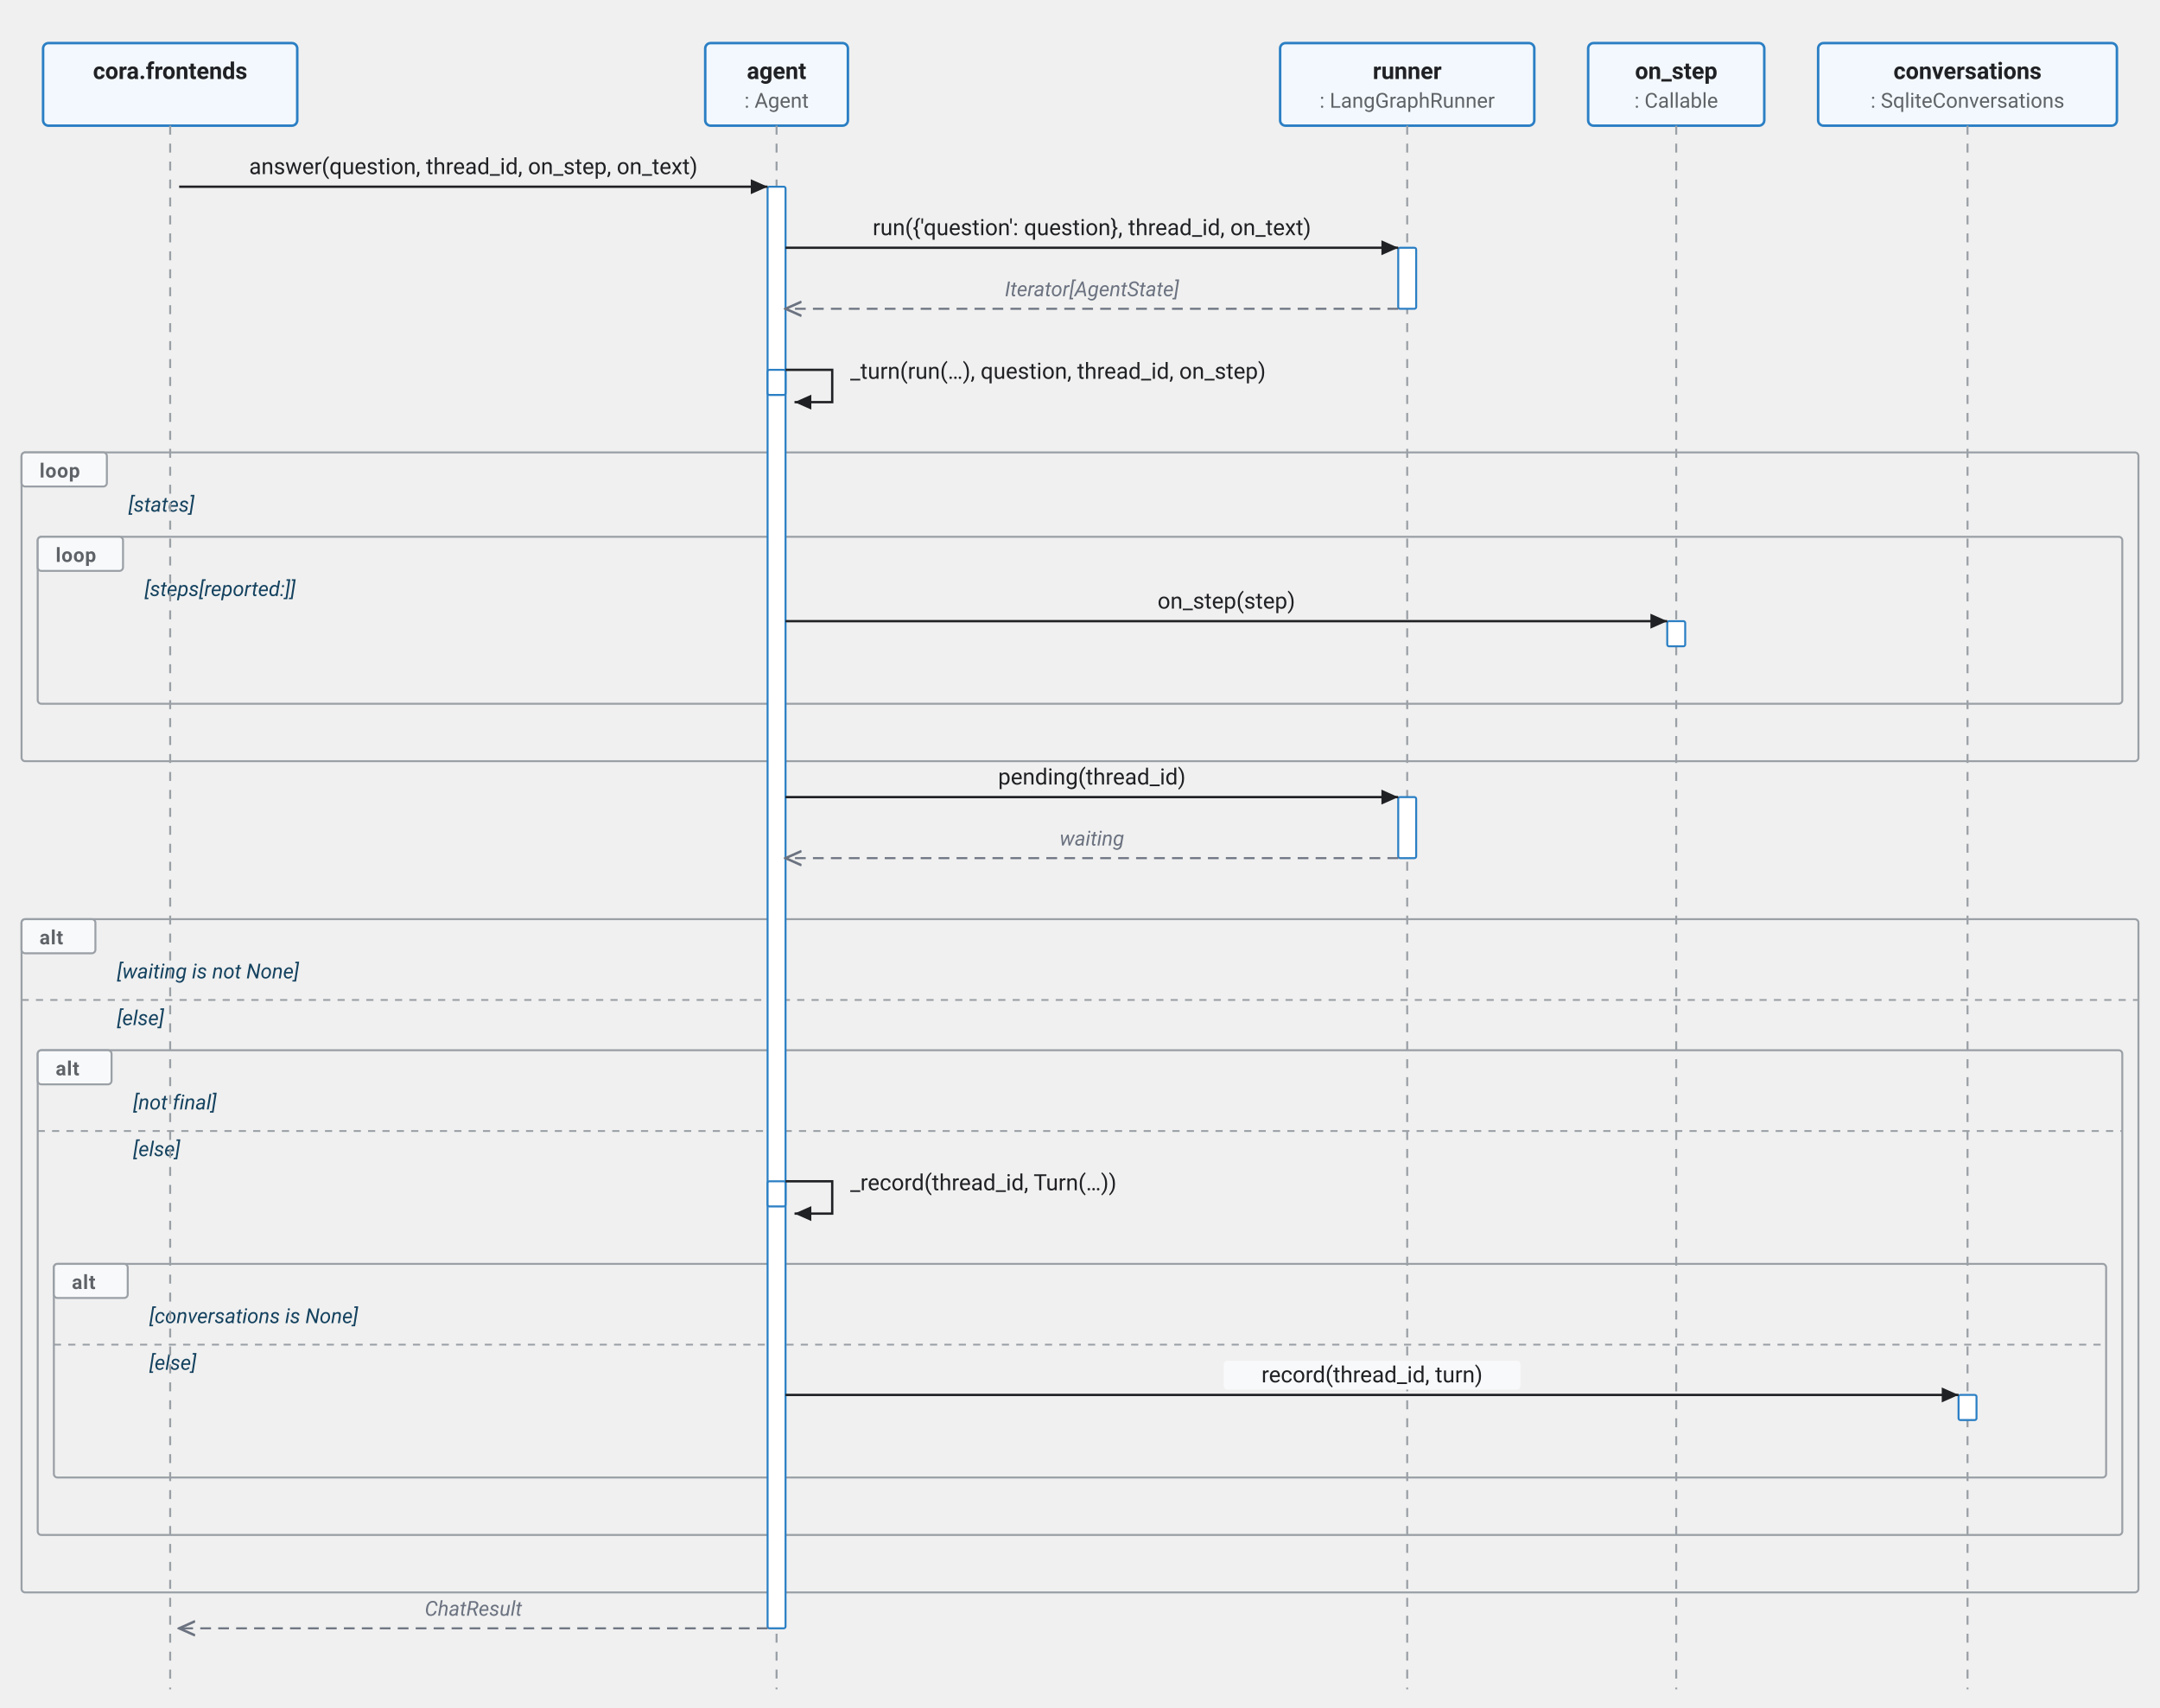
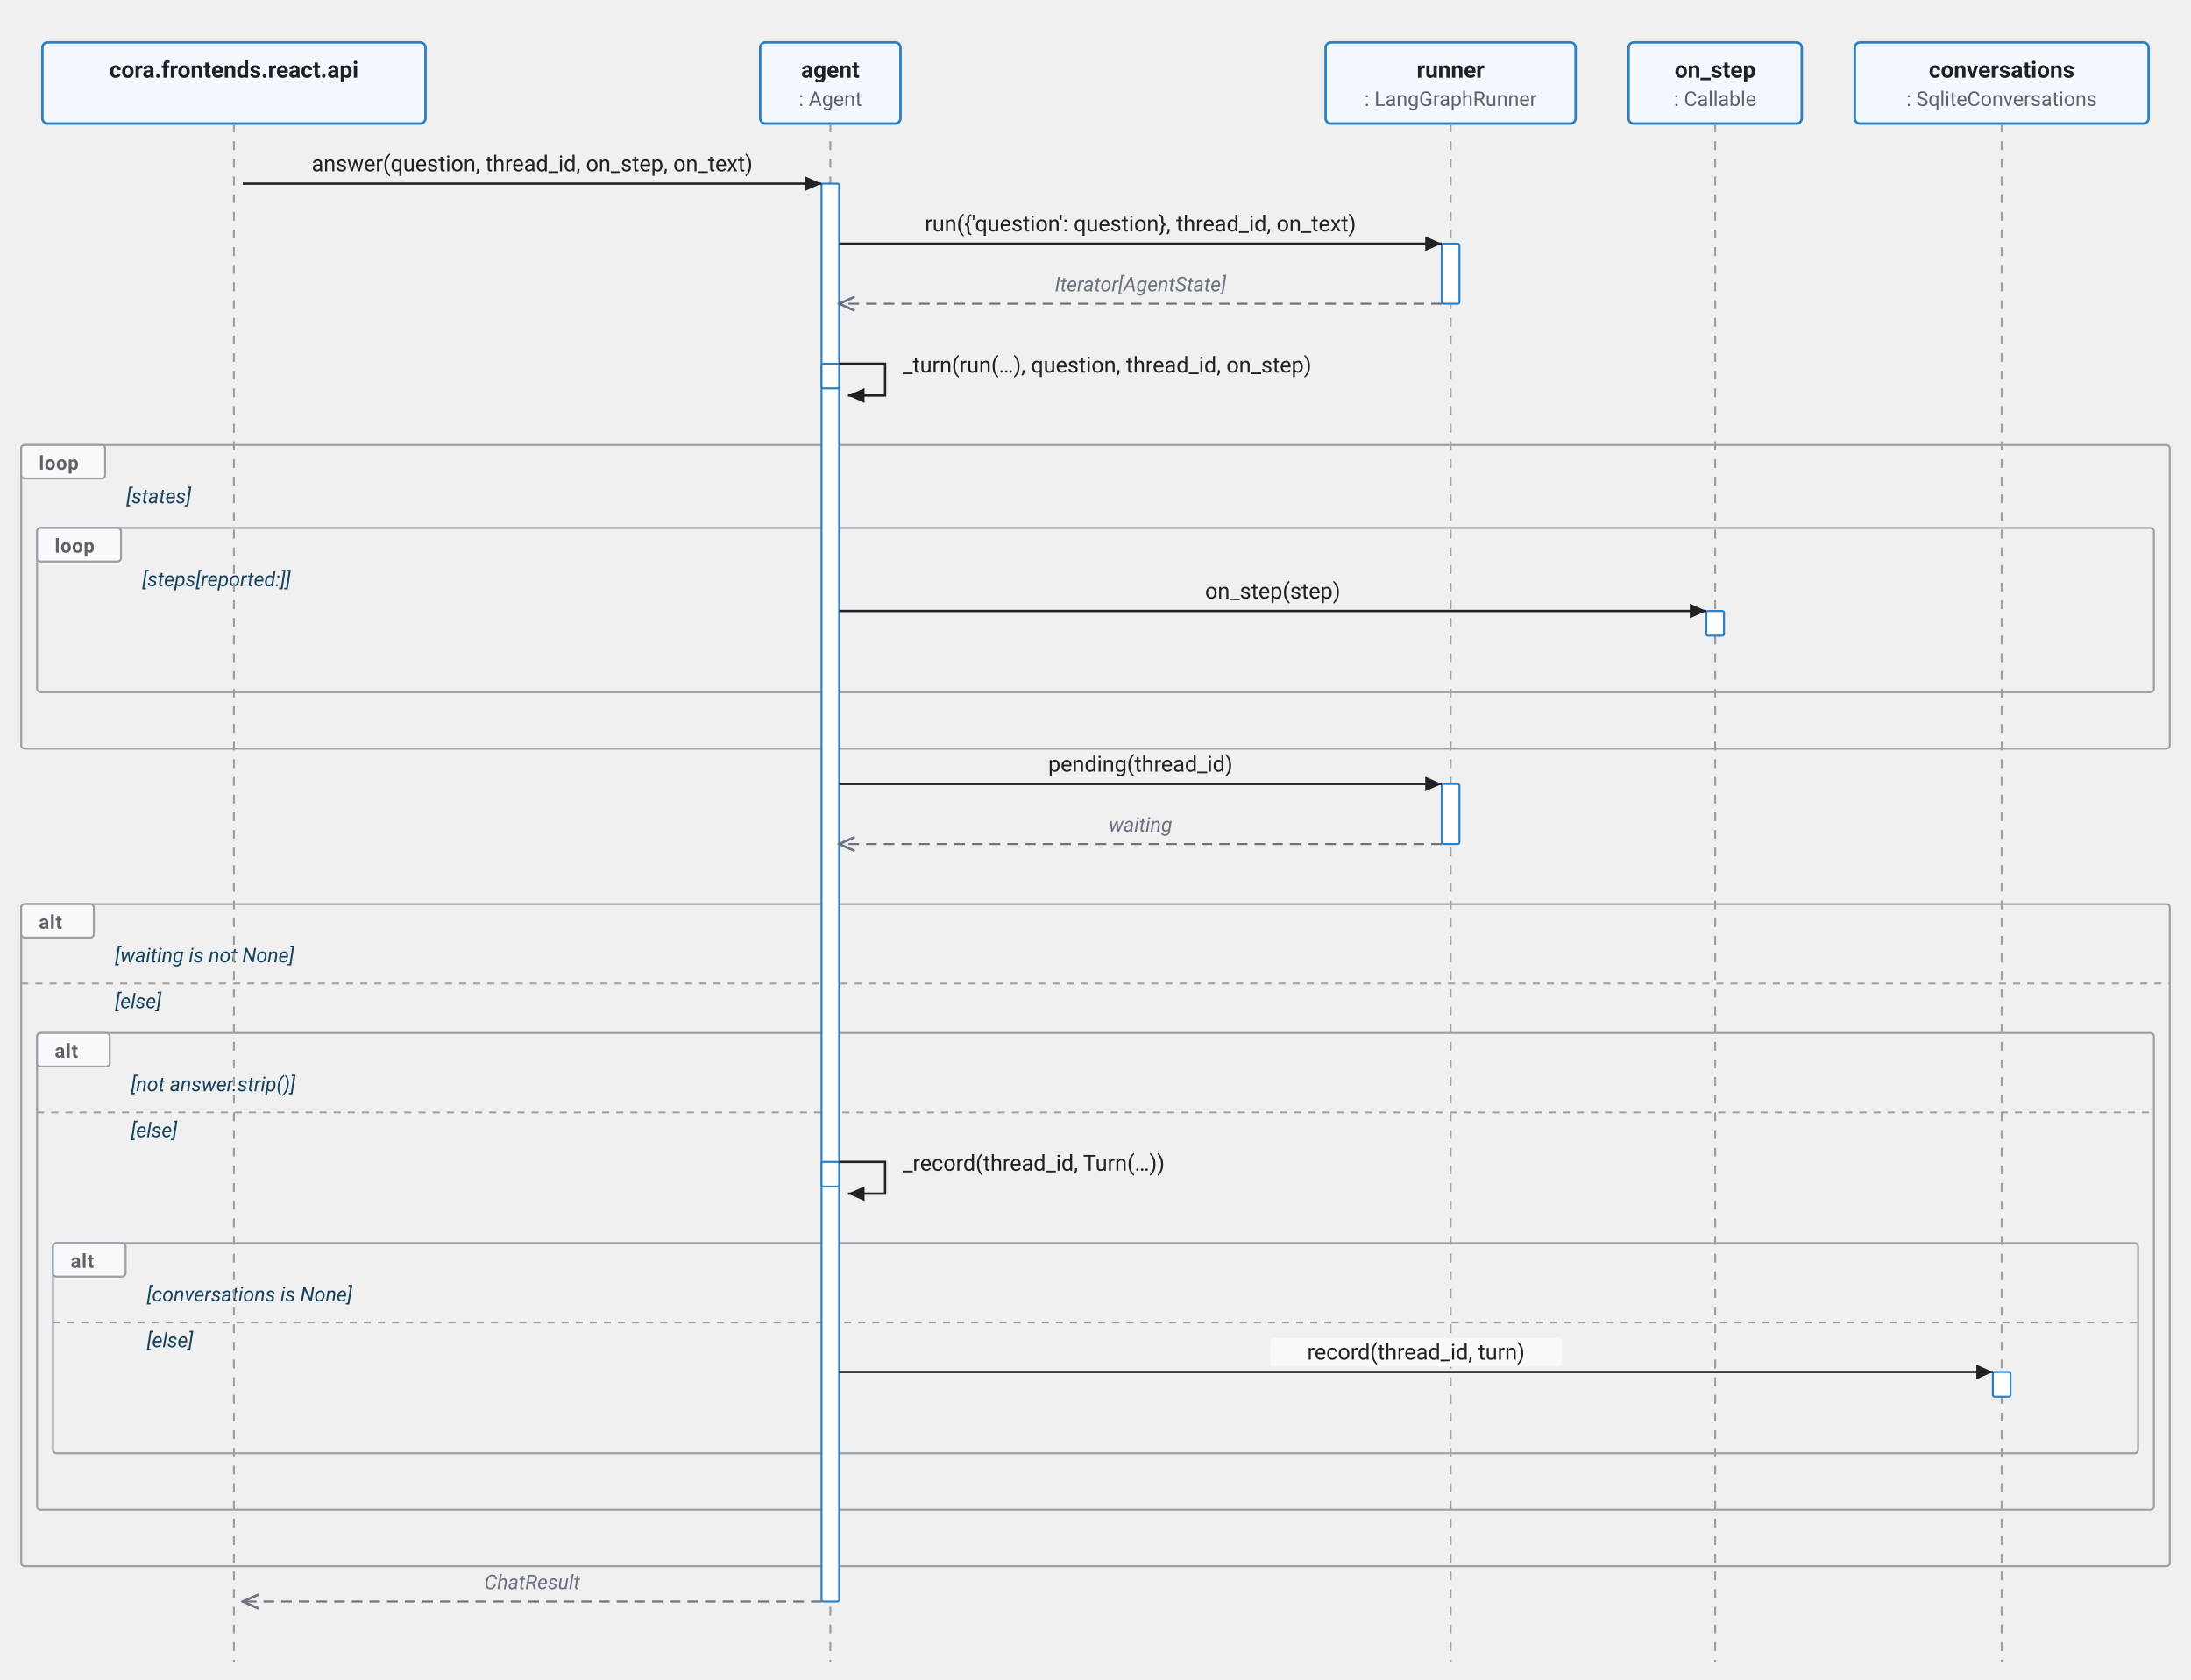
- <svg xmlns="http://www.w3.org/2000/svg" viewBox="0 0 1203.07 951" width="1203.07" height="951" role="img" aria-label="A UML sequence diagram of turn: 7 messages between cora.frontends, agent: Agent, runner: LangGraphRunner, on_step: Callable, conversations: SqliteConversations. Generated by scripts/gen_session_maps.py.">
+ <svg xmlns="http://www.w3.org/2000/svg" viewBox="0 0 1240.78 951" width="1240.78" height="951" role="img" aria-label="A UML sequence diagram of turn: 7 messages between cora.frontends.react.api, agent: Agent, runner: LangGraphRunner, on_step: Callable, conversations: SqliteConversations. Generated by scripts/gen_session_maps.py.">
  <style>
    text { font: 13px/1.4 -apple-system, "Segoe UI", Roboto, sans-serif; fill: #202124 }
    .role { font-weight: 600 }
    .kind { font-size: 11.5px; fill: #5f6368 }
    .head { fill: #f2f8fd; stroke: #2b7fc4; stroke-width: 1.4 }
    .life { stroke: #9aa0a6; stroke-width: 1.1; stroke-dasharray: 5 5 }
    .bar { fill: #ffffff; stroke: #2b7fc4; stroke-width: 1.1 }
    .send { stroke: #202124; stroke-width: 1.3; fill: none; marker-end: url(#sent) }
    .back { stroke: #6b7280; stroke-width: 1.1; fill: none;
            stroke-dasharray: 6 4; marker-end: url(#answered) }
    .said { font-size: 12.5px }
    .sheet { fill: #f8f9fa; stroke: none }
    .answer { font-size: 11.5px; fill: #6b7280; font-style: italic }
    .frame { fill: none; stroke: #9aa0a6; stroke-width: 1.1 }
    .tab { fill: #f8f9fa; stroke: #9aa0a6; stroke-width: 1.1 }
    .operator { font-size: 11px; font-weight: 600; fill: #5f6368;
                letter-spacing: .03em }
    .guard { font-size: 11.5px; fill: #14425f; font-style: italic }
    .split { stroke: #9aa0a6; stroke-width: 1; stroke-dasharray: 4 4; fill: none }
    @media (prefers-color-scheme: dark) {
      text { fill: #e8eaed }
      .kind { fill: #9aa0a6 }
      .head { fill: #10283a; stroke: #6fb6ea }
      .bar { fill: #303134; stroke: #6fb6ea }
      .send { stroke: #e8eaed }
      .sheet { fill: #2b2c2f }
      .back { stroke: #bdc1c6 }
      .answer { fill: #bdc1c6 }
      .frame, .split { stroke: #bdc1c6 }
      .tab { fill: #2b2c2f; stroke: #bdc1c6 }
      .operator { fill: #bdc1c6 }
      .guard { fill: #cfe6f7 }
    }
  </style>
  <defs>
    <marker id="sent" viewBox="0 0 10 10" refX="9" refY="5" markerWidth="8" markerHeight="8" orient="auto-start-reverse">
      <path d="M 0 1 L 9 5 L 0 9 z" fill="context-stroke" />
    </marker>
    <marker id="answered" viewBox="0 0 10 10" refX="9" refY="5" markerWidth="9" markerHeight="9" orient="auto-start-reverse">
      <path d="M 0 1 L 9 5 L 0 9" fill="none" stroke="context-stroke" stroke-width="1.4" />
    </marker>
  </defs>
-   <rect x="21" y="299" width="1161.07" height="93" rx="2" class="frame" />
+   <rect x="21" y="299" width="1198.78" height="93" rx="2" class="frame" />
  <rect x="21" y="299" width="47.52" height="19" rx="2" class="tab" />
  <text x="31" y="313" class="operator" text-anchor="start">loop</text>
  <text x="80.52" y="332" class="guard" text-anchor="start">[steps[reported:]]</text>
-   <rect x="12" y="252" width="1179.07" height="172" rx="2" class="frame" />
+   <rect x="12" y="252" width="1216.78" height="172" rx="2" class="frame" />
  <rect x="12" y="252" width="47.52" height="19" rx="2" class="tab" />
  <text x="22" y="266" class="operator" text-anchor="start">loop</text>
  <text x="71.52" y="285" class="guard" text-anchor="start">[states]</text>
-   <rect x="30" y="704" width="1143.07" height="119" rx="2" class="frame" />
+   <rect x="30" y="704" width="1180.78" height="119" rx="2" class="frame" />
  <rect x="30" y="704" width="41.14" height="19" rx="2" class="tab" />
  <text x="40" y="718" class="operator" text-anchor="start">alt</text>
  <text x="83.14" y="737" class="guard" text-anchor="start">[conversations is None]</text>
-   <path d="M 30 749 L 1173.07 749" class="split" />
+   <path d="M 30 749 L 1210.78 749" class="split" />
  <text x="83.14" y="763" class="guard" text-anchor="start">[else]</text>
-   <rect x="21" y="585" width="1161.07" height="270" rx="2" class="frame" />
+   <rect x="21" y="585" width="1198.78" height="270" rx="2" class="frame" />
  <rect x="21" y="585" width="41.14" height="19" rx="2" class="tab" />
  <text x="31" y="599" class="operator" text-anchor="start">alt</text>
-   <text x="74.14" y="618" class="guard" text-anchor="start">[not final]</text>
-   <path d="M 21 630 L 1182.07 630" class="split" />
+   <text x="74.14" y="618" class="guard" text-anchor="start">[not answer.strip()]</text>
+   <path d="M 21 630 L 1219.78 630" class="split" />
  <text x="74.14" y="644" class="guard" text-anchor="start">[else]</text>
-   <rect x="12" y="512" width="1179.07" height="375" rx="2" class="frame" />
+   <rect x="12" y="512" width="1216.78" height="375" rx="2" class="frame" />
  <rect x="12" y="512" width="41.14" height="19" rx="2" class="tab" />
  <text x="22" y="526" class="operator" text-anchor="start">alt</text>
  <text x="65.14" y="545" class="guard" text-anchor="start">[waiting is not None]</text>
-   <path d="M 12 557 L 1191.07 557" class="split" />
+   <path d="M 12 557 L 1228.78 557" class="split" />
  <text x="65.14" y="571" class="guard" text-anchor="start">[else]</text>
-   <rect x="24" y="24" width="141.56" height="46" rx="3" class="head" />
-   <text x="94.78" y="44" class="role" text-anchor="middle">cora.frontends</text>
-   <path d="M 94.78 70 L 94.78 941" class="life" />
-   <rect x="392.795" y="24" width="79.47" height="46" rx="3" class="head" />
-   <text x="432.53" y="44" class="role" text-anchor="middle">agent</text>
-   <text x="432.53" y="60" class="kind" text-anchor="middle">: Agent</text>
-   <path d="M 432.53 70 L 432.53 941" class="life" />
-   <rect x="712.995" y="24" width="141.57" height="46" rx="3" class="head" />
-   <text x="783.78" y="44" class="role" text-anchor="middle">runner</text>
-   <text x="783.78" y="60" class="kind" text-anchor="middle">: LangGraphRunner</text>
-   <path d="M 783.78 70 L 783.78 941" class="life" />
-   <rect x="884.565" y="24" width="98.1" height="46" rx="3" class="head" />
-   <text x="933.615" y="44" class="role" text-anchor="middle">on_step</text>
-   <text x="933.615" y="60" class="kind" text-anchor="middle">: Callable</text>
-   <path d="M 933.615 70 L 933.615 941" class="life" />
-   <rect x="1012.66" y="24" width="166.41" height="46" rx="3" class="head" />
-   <text x="1095.87" y="44" class="role" text-anchor="middle">conversations</text>
-   <text x="1095.87" y="60" class="kind" text-anchor="middle">: SqliteConversations</text>
-   <path d="M 1095.87 70 L 1095.87 941" class="life" />
-   <rect x="778.78" y="138" width="10" height="34" rx="1" class="bar" />
-   <rect x="778.78" y="444" width="10" height="34" rx="1" class="bar" />
-   <rect x="427.53" y="104" width="10" height="803" rx="1" class="bar" />
-   <rect x="427.53" y="206" width="10" height="14" rx="1" class="bar" />
-   <rect x="928.615" y="346" width="10" height="14" rx="1" class="bar" />
-   <rect x="427.53" y="658" width="10" height="14" rx="1" class="bar" />
-   <rect x="1090.87" y="777" width="10" height="14" rx="1" class="bar" />
-   <path d="M 99.78 104 L 427.53 104" class="send" />
-   <text x="263.655" y="97" class="said" text-anchor="middle">answer(question, thread_id, on_step, on_text)</text>
-   <path d="M 437.53 138 L 778.78 138" class="send" />
-   <text x="608.155" y="131" class="said" text-anchor="middle">run({'question': question}, thread_id, on_text)</text>
-   <path d="M 778.78 172 L 437.53 172" class="back" />
-   <text x="608.155" y="165" class="answer" text-anchor="middle">Iterator[AgentState]</text>
-   <path d="M 437.53 206 L 463.53 206 L 463.53 224 L 442.53 224" class="send" />
-   <text x="473.53" y="211" class="said" text-anchor="start">_turn(run(…), question, thread_id, on_step)</text>
-   <path d="M 437.53 346 L 928.615 346" class="send" />
-   <text x="683.072" y="339" class="said" text-anchor="middle">on_step(step)</text>
-   <path d="M 437.53 444 L 778.78 444" class="send" />
-   <text x="608.155" y="437" class="said" text-anchor="middle">pending(thread_id)</text>
-   <path d="M 778.78 478 L 437.53 478" class="back" />
-   <text x="608.155" y="471" class="answer" text-anchor="middle">waiting</text>
-   <path d="M 437.53 658 L 463.53 658 L 463.53 676 L 442.53 676" class="send" />
-   <text x="473.53" y="663" class="said" text-anchor="start">_record(thread_id, Turn(…))</text>
-   <path d="M 437.53 777 L 1090.87 777" class="send" />
-   <rect x="681.575" y="758" width="165.25" height="16" rx="2" class="sheet" />
-   <text x="764.2" y="770" class="said" text-anchor="middle">record(thread_id, turn)</text>
-   <path d="M 427.53 907 L 99.78 907" class="back" />
-   <text x="263.655" y="900" class="answer" text-anchor="middle">ChatResult</text>
+   <rect x="24" y="24" width="216.96" height="46" rx="3" class="head" />
+   <text x="132.48" y="44" class="role" text-anchor="middle">cora.frontends.react.api</text>
+   <path d="M 132.48 70 L 132.48 941" class="life" />
+   <rect x="430.495" y="24" width="79.47" height="46" rx="3" class="head" />
+   <text x="470.23" y="44" class="role" text-anchor="middle">agent</text>
+   <text x="470.23" y="60" class="kind" text-anchor="middle">: Agent</text>
+   <path d="M 470.23 70 L 470.23 941" class="life" />
+   <rect x="750.695" y="24" width="141.57" height="46" rx="3" class="head" />
+   <text x="821.48" y="44" class="role" text-anchor="middle">runner</text>
+   <text x="821.48" y="60" class="kind" text-anchor="middle">: LangGraphRunner</text>
+   <path d="M 821.48 70 L 821.48 941" class="life" />
+   <rect x="922.265" y="24" width="98.1" height="46" rx="3" class="head" />
+   <text x="971.315" y="44" class="role" text-anchor="middle">on_step</text>
+   <text x="971.315" y="60" class="kind" text-anchor="middle">: Callable</text>
+   <path d="M 971.315 70 L 971.315 941" class="life" />
+   <rect x="1050.37" y="24" width="166.41" height="46" rx="3" class="head" />
+   <text x="1133.57" y="44" class="role" text-anchor="middle">conversations</text>
+   <text x="1133.57" y="60" class="kind" text-anchor="middle">: SqliteConversations</text>
+   <path d="M 1133.57 70 L 1133.57 941" class="life" />
+   <rect x="816.48" y="138" width="10" height="34" rx="1" class="bar" />
+   <rect x="816.48" y="444" width="10" height="34" rx="1" class="bar" />
+   <rect x="465.23" y="104" width="10" height="803" rx="1" class="bar" />
+   <rect x="465.23" y="206" width="10" height="14" rx="1" class="bar" />
+   <rect x="966.315" y="346" width="10" height="14" rx="1" class="bar" />
+   <rect x="465.23" y="658" width="10" height="14" rx="1" class="bar" />
+   <rect x="1128.57" y="777" width="10" height="14" rx="1" class="bar" />
+   <path d="M 137.48 104 L 465.23 104" class="send" />
+   <text x="301.355" y="97" class="said" text-anchor="middle">answer(question, thread_id, on_step, on_text)</text>
+   <path d="M 475.23 138 L 816.48 138" class="send" />
+   <text x="645.855" y="131" class="said" text-anchor="middle">run({'question': question}, thread_id, on_text)</text>
+   <path d="M 816.48 172 L 475.23 172" class="back" />
+   <text x="645.855" y="165" class="answer" text-anchor="middle">Iterator[AgentState]</text>
+   <path d="M 475.23 206 L 501.23 206 L 501.23 224 L 480.23 224" class="send" />
+   <text x="511.23" y="211" class="said" text-anchor="start">_turn(run(…), question, thread_id, on_step)</text>
+   <path d="M 475.23 346 L 966.315 346" class="send" />
+   <text x="720.773" y="339" class="said" text-anchor="middle">on_step(step)</text>
+   <path d="M 475.23 444 L 816.48 444" class="send" />
+   <text x="645.855" y="437" class="said" text-anchor="middle">pending(thread_id)</text>
+   <path d="M 816.48 478 L 475.23 478" class="back" />
+   <text x="645.855" y="471" class="answer" text-anchor="middle">waiting</text>
+   <path d="M 475.23 658 L 501.23 658 L 501.23 676 L 480.23 676" class="send" />
+   <text x="511.23" y="663" class="said" text-anchor="start">_record(thread_id, Turn(…))</text>
+   <path d="M 475.23 777 L 1128.57 777" class="send" />
+   <rect x="719.275" y="758" width="165.25" height="16" rx="2" class="sheet" />
+   <text x="801.9" y="770" class="said" text-anchor="middle">record(thread_id, turn)</text>
+   <path d="M 465.23 907 L 137.48 907" class="back" />
+   <text x="301.355" y="900" class="answer" text-anchor="middle">ChatResult</text>
</svg>
